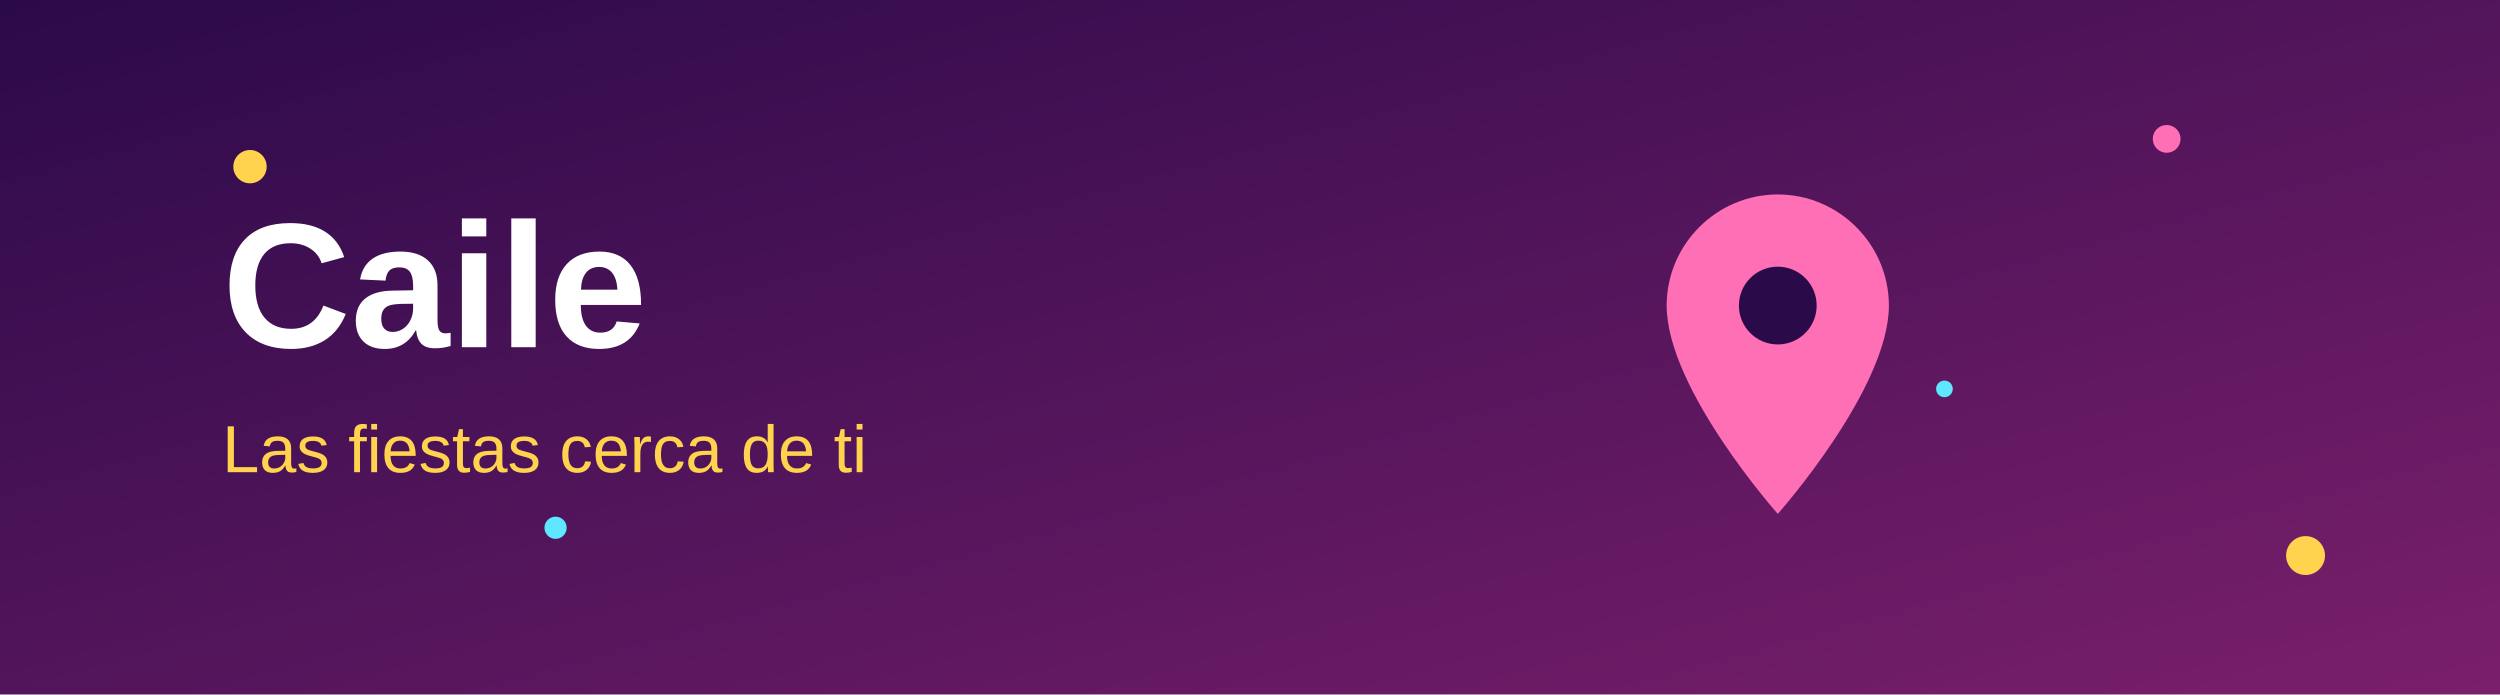
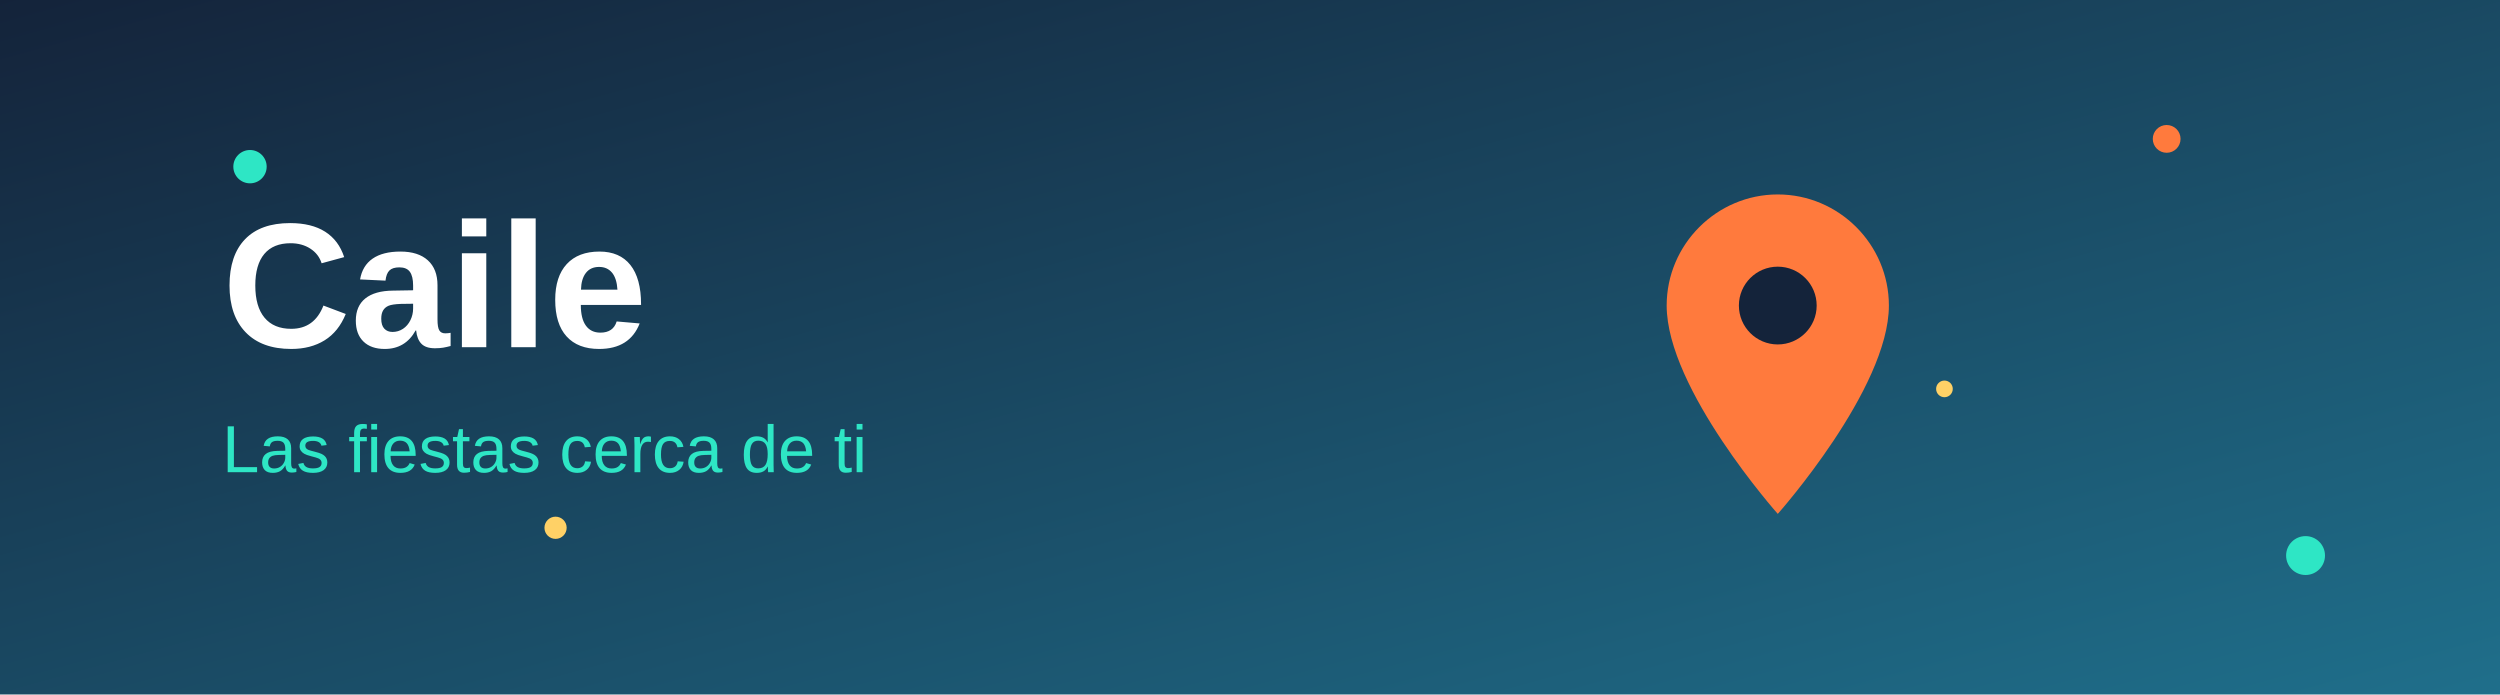
<svg xmlns="http://www.w3.org/2000/svg" width="900" height="250" viewBox="0 0 900 250">
  <defs>
    <linearGradient id="fondo" x1="0" y1="0" x2="1" y2="1">
-       <stop offset="0" stop-color="#2b0a4a" />
-       <stop offset="1" stop-color="#7a1f6b" />
+       <stop offset="0" stop-color="#14233a" />
+       <stop offset="1" stop-color="#1f6f8b" />
    </linearGradient>
  </defs>
  <rect width="900" height="250" fill="url(#fondo)" />
-   <circle cx="90" cy="60" r="6" fill="#ffd34d" />
-   <circle cx="200" cy="190" r="4" fill="#5ee7ff" />
-   <circle cx="780" cy="50" r="5" fill="#ff6fb5" />
-   <circle cx="830" cy="200" r="7" fill="#ffd34d" />
-   <circle cx="700" cy="140" r="3" fill="#5ee7ff" />
-   <path d="M640 70c-22 0-40 18-40 40 0 30 40 75 40 75s40-45 40-75c0-22-18-40-40-40z" fill="#ff6fb5" />
-   <circle cx="640" cy="110" r="14" fill="#2b0a4a" />
+   <circle cx="90" cy="60" r="6" fill="#2ee6c5" />
+   <circle cx="200" cy="190" r="4" fill="#ffd166" />
+   <circle cx="780" cy="50" r="5" fill="#ff7a3d" />
+   <circle cx="830" cy="200" r="7" fill="#2ee6c5" />
+   <circle cx="700" cy="140" r="3" fill="#ffd166" />
+   <path d="M640 70c-22 0-40 18-40 40 0 30 40 75 40 75s40-45 40-75c0-22-18-40-40-40z" fill="#ff7a3d" />
+   <circle cx="640" cy="110" r="14" fill="#14233a" />
  <text x="80" y="125" font-family="Arial, sans-serif" font-size="64" font-weight="bold" fill="#ffffff">Caile</text>
-   <text x="80" y="170" font-family="Arial, sans-serif" font-size="24" fill="#ffd34d">Las fiestas cerca de ti</text>
+   <text x="80" y="170" font-family="Arial, sans-serif" font-size="24" fill="#2ee6c5">Las fiestas cerca de ti</text>
</svg>
